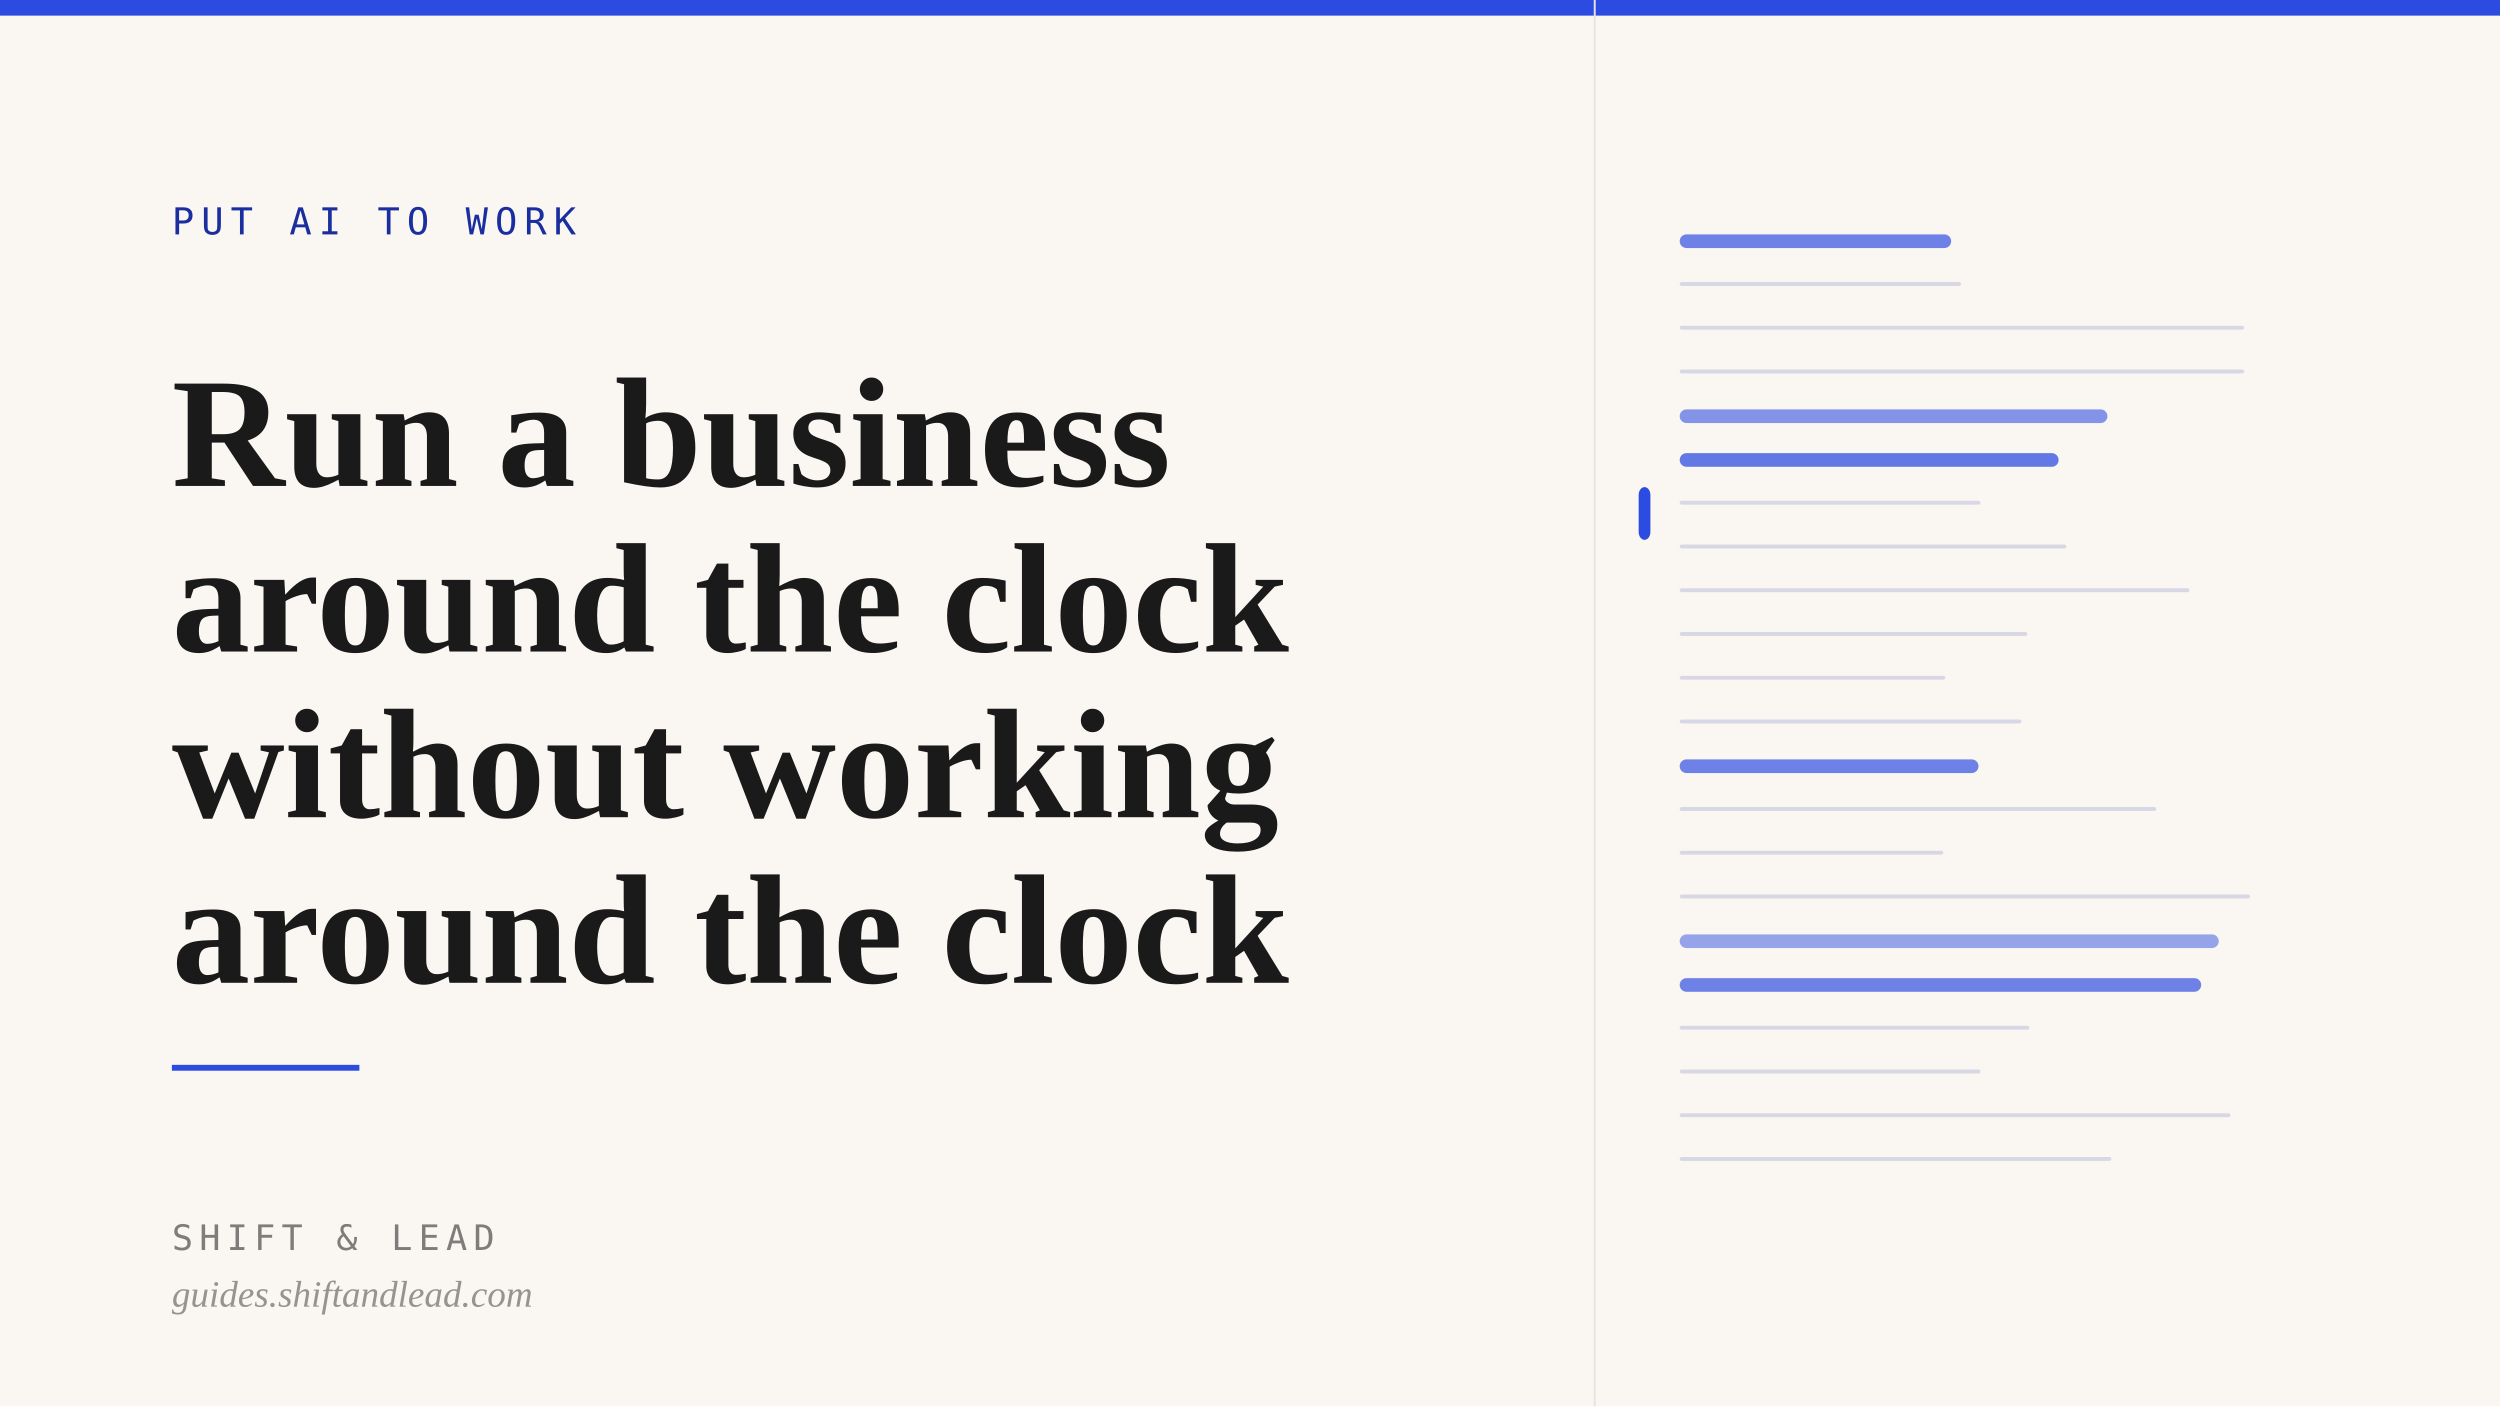
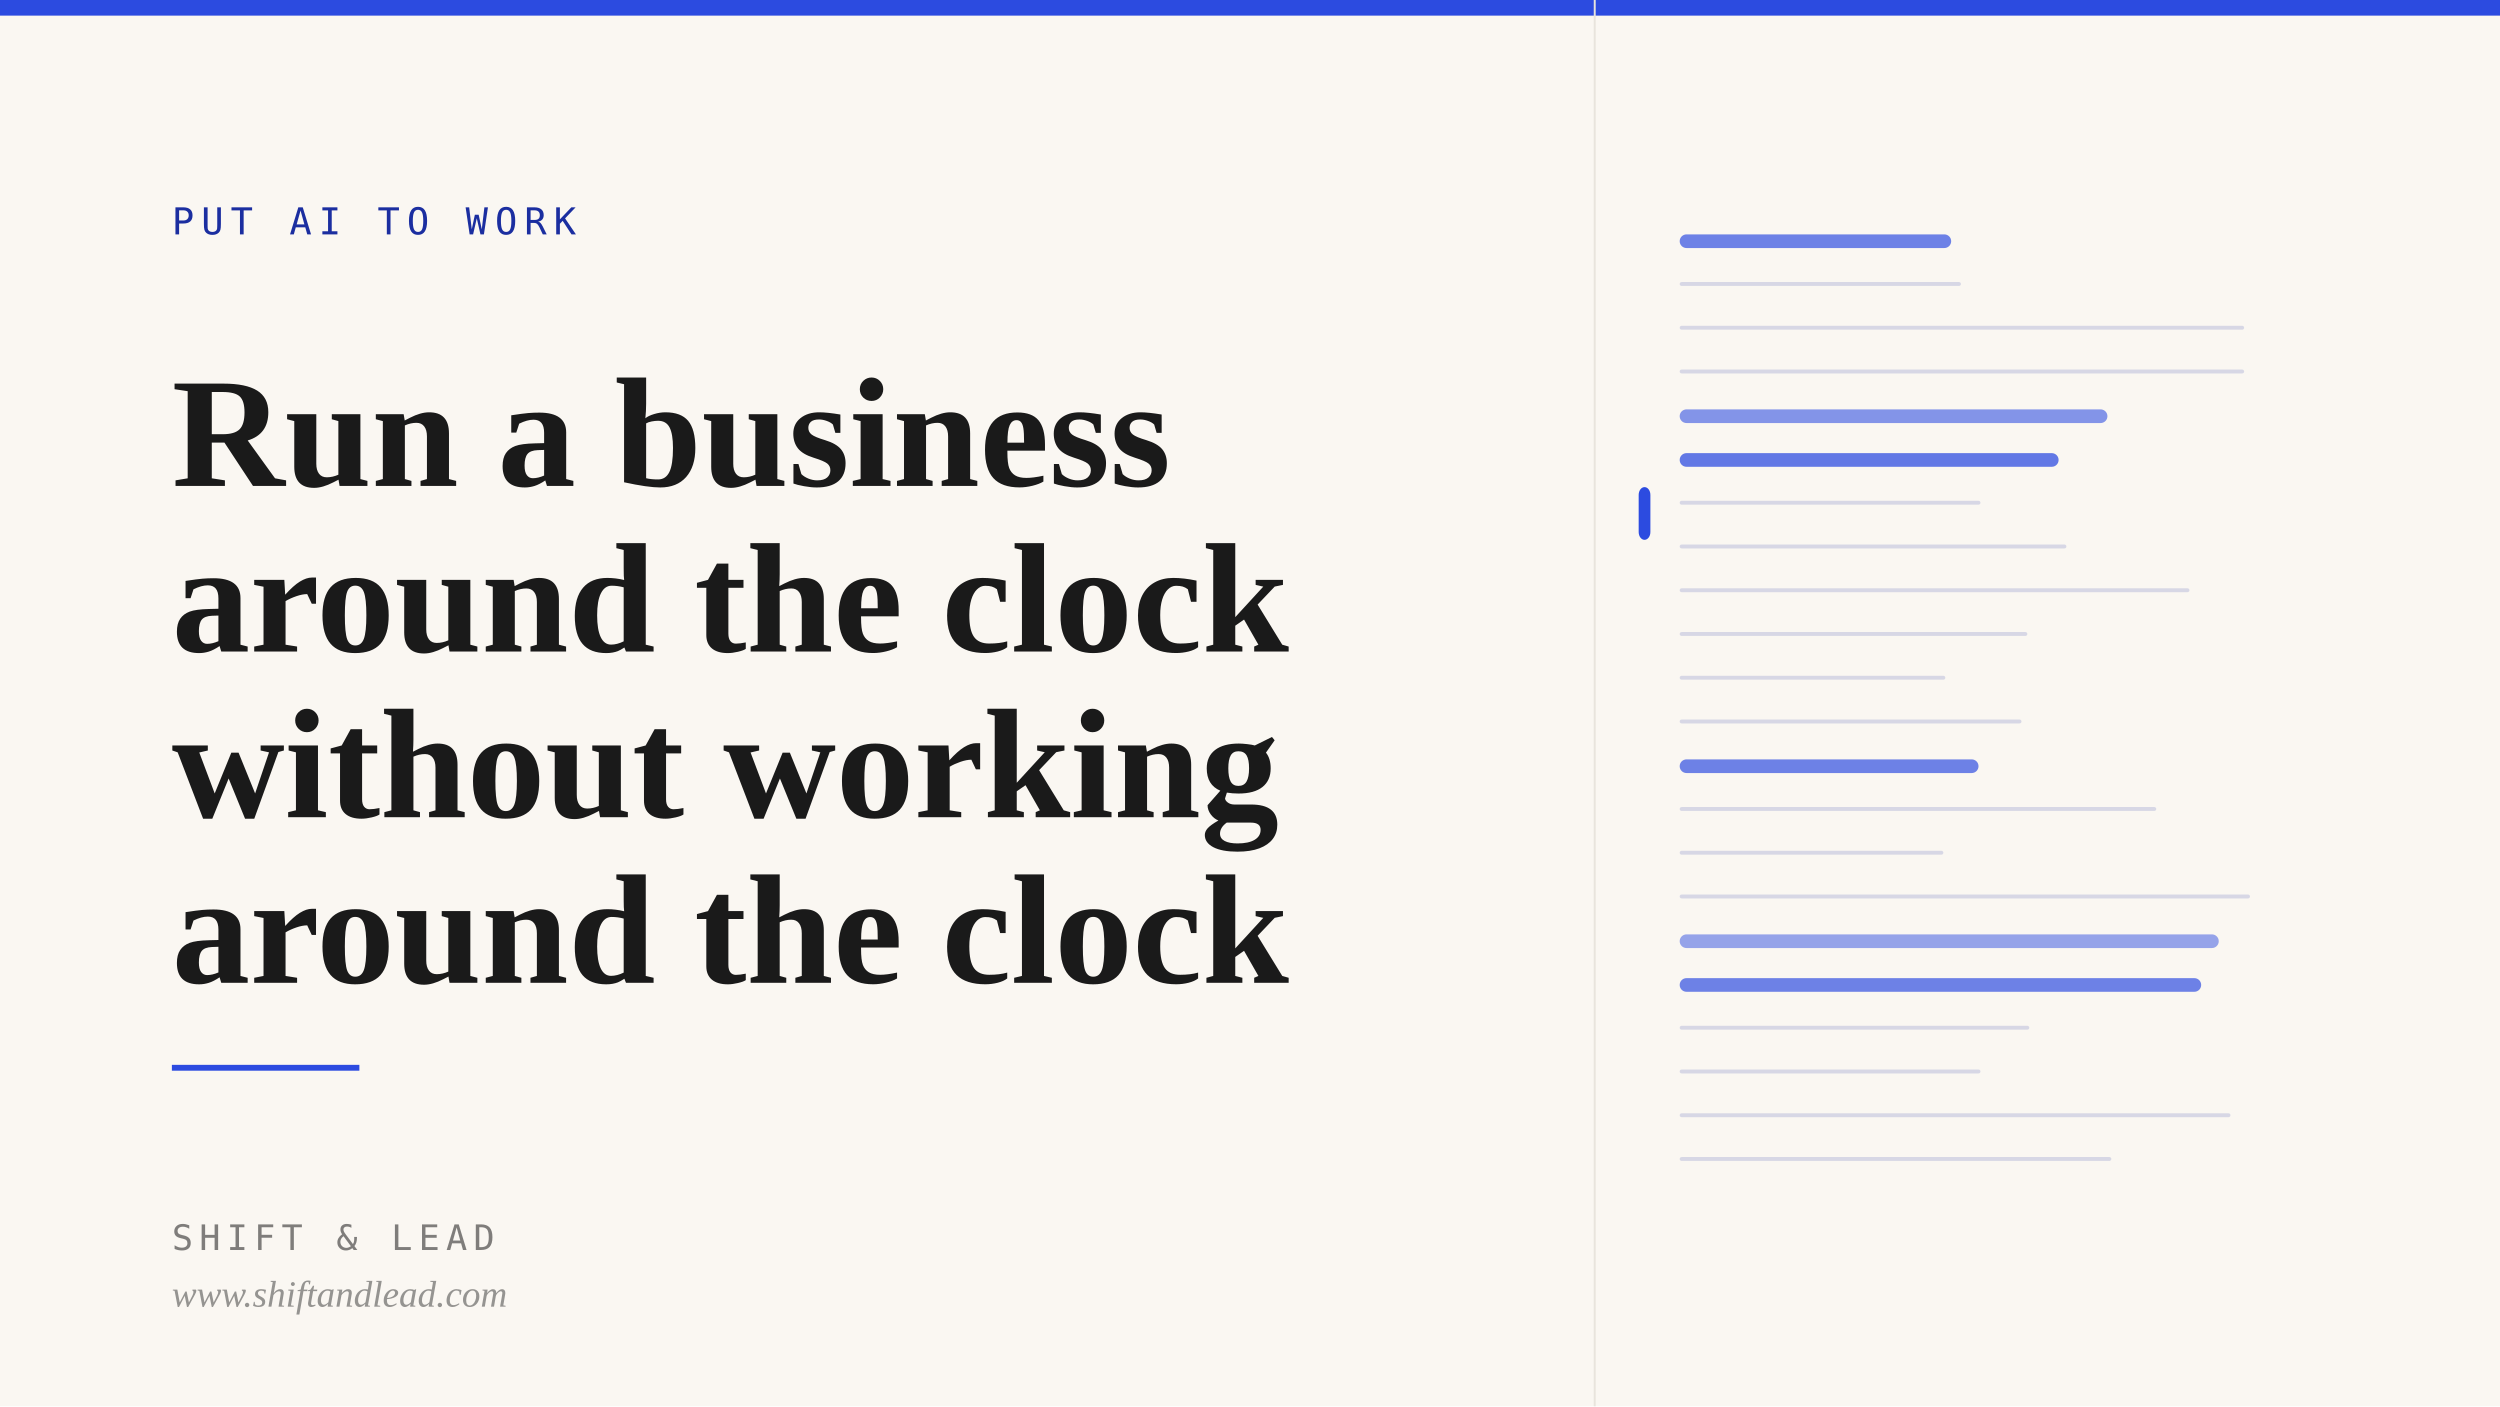
<svg xmlns="http://www.w3.org/2000/svg" viewBox="0 0 1280 720" width="1280" height="720" role="img" aria-label="Run a business around the clock without working around the clock">
  <rect width="1280" height="720" fill="#FAF7F2" />
  <rect x="0" y="0" width="1280" height="8" fill="#2C4BE0" />
  <rect x="816" y="0" width="1" height="720" fill="#E8E4DD" />
  <g>
    <rect x="860" y="120" width="139" height="7" rx="3.5" fill="#2C4BE0" opacity="0.68" />
    <rect x="860" y="144.4" width="144" height="2" rx="1" fill="#1B2EA0" opacity="0.16" />
    <rect x="860" y="166.8" width="289" height="2" rx="1" fill="#1B2EA0" opacity="0.16" />
    <rect x="860" y="189.2" width="289" height="2" rx="1" fill="#1B2EA0" opacity="0.16" />
    <rect x="860" y="209.6" width="219" height="7" rx="3.5" fill="#2C4BE0" opacity="0.58" />
    <rect x="860" y="232" width="194" height="7" rx="3.5" fill="#2C4BE0" opacity="0.74" />
    <rect x="860" y="256.4" width="154" height="2" rx="1" fill="#1B2EA0" opacity="0.16" />
    <rect x="860" y="278.8" width="198" height="2" rx="1" fill="#1B2EA0" opacity="0.16" />
    <rect x="860" y="301.2" width="261" height="2" rx="1" fill="#1B2EA0" opacity="0.16" />
    <rect x="860" y="323.6" width="178" height="2" rx="1" fill="#1B2EA0" opacity="0.16" />
    <rect x="860" y="346" width="136" height="2" rx="1" fill="#1B2EA0" opacity="0.16" />
    <rect x="860" y="368.4" width="175" height="2" rx="1" fill="#1B2EA0" opacity="0.16" />
    <rect x="860" y="388.8" width="153" height="7" rx="3.5" fill="#2C4BE0" opacity="0.68" />
    <rect x="860" y="413.2" width="244" height="2" rx="1" fill="#1B2EA0" opacity="0.16" />
    <rect x="860" y="435.6" width="135" height="2" rx="1" fill="#1B2EA0" opacity="0.16" />
    <rect x="860" y="458" width="292" height="2" rx="1" fill="#1B2EA0" opacity="0.16" />
    <rect x="860" y="478.4" width="276" height="7" rx="3.5" fill="#2C4BE0" opacity="0.49" />
    <rect x="860" y="500.8" width="267" height="7" rx="3.5" fill="#2C4BE0" opacity="0.68" />
    <rect x="860" y="525.2" width="179" height="2" rx="1" fill="#1B2EA0" opacity="0.16" />
    <rect x="860" y="547.6" width="154" height="2" rx="1" fill="#1B2EA0" opacity="0.16" />
    <rect x="860" y="570" width="282" height="2" rx="1" fill="#1B2EA0" opacity="0.16" />
    <rect x="860" y="592.4" width="221" height="2" rx="1" fill="#1B2EA0" opacity="0.16" />
    <rect x="839" y="249.4" width="6" height="27" rx="4" fill="#2C4BE0" />
  </g>
  <text x="88" y="120" font-family="ui-monospace,'SF Mono',Menlo,monospace" font-size="19" letter-spacing="3.6" fill="#1B2EA0">PUT AI TO WORK</text>
  <text y="248.8" font-family="Georgia,'Times New Roman',serif" font-size="80" font-weight="700" fill="#1a1a1a">
    <tspan x="88" dy="0">Run a business</tspan>
    <tspan x="88" dy="84.8">around the clock</tspan>
    <tspan x="88" dy="84.8">without working</tspan>
    <tspan x="88" dy="84.8">around the clock</tspan>
  </text>
  <rect x="88" y="545.2" width="96" height="3" fill="#2C4BE0" />
  <text x="88" y="640" font-family="ui-monospace,'SF Mono',Menlo,monospace" font-size="18" letter-spacing="3.2" fill="#1a1a1a" opacity="0.55">SHIFT &amp; LEAD</text>
-   <text x="88" y="669" font-family="Georgia,'Times New Roman',serif" font-size="19" font-style="italic" fill="#1a1a1a" opacity="0.45">guides.shiftandlead.com</text>
+   <text x="88" y="669" font-family="Georgia,'Times New Roman',serif" font-size="19" font-style="italic" fill="#1a1a1a" opacity="0.45">www.shiftandlead.com</text>
</svg>
